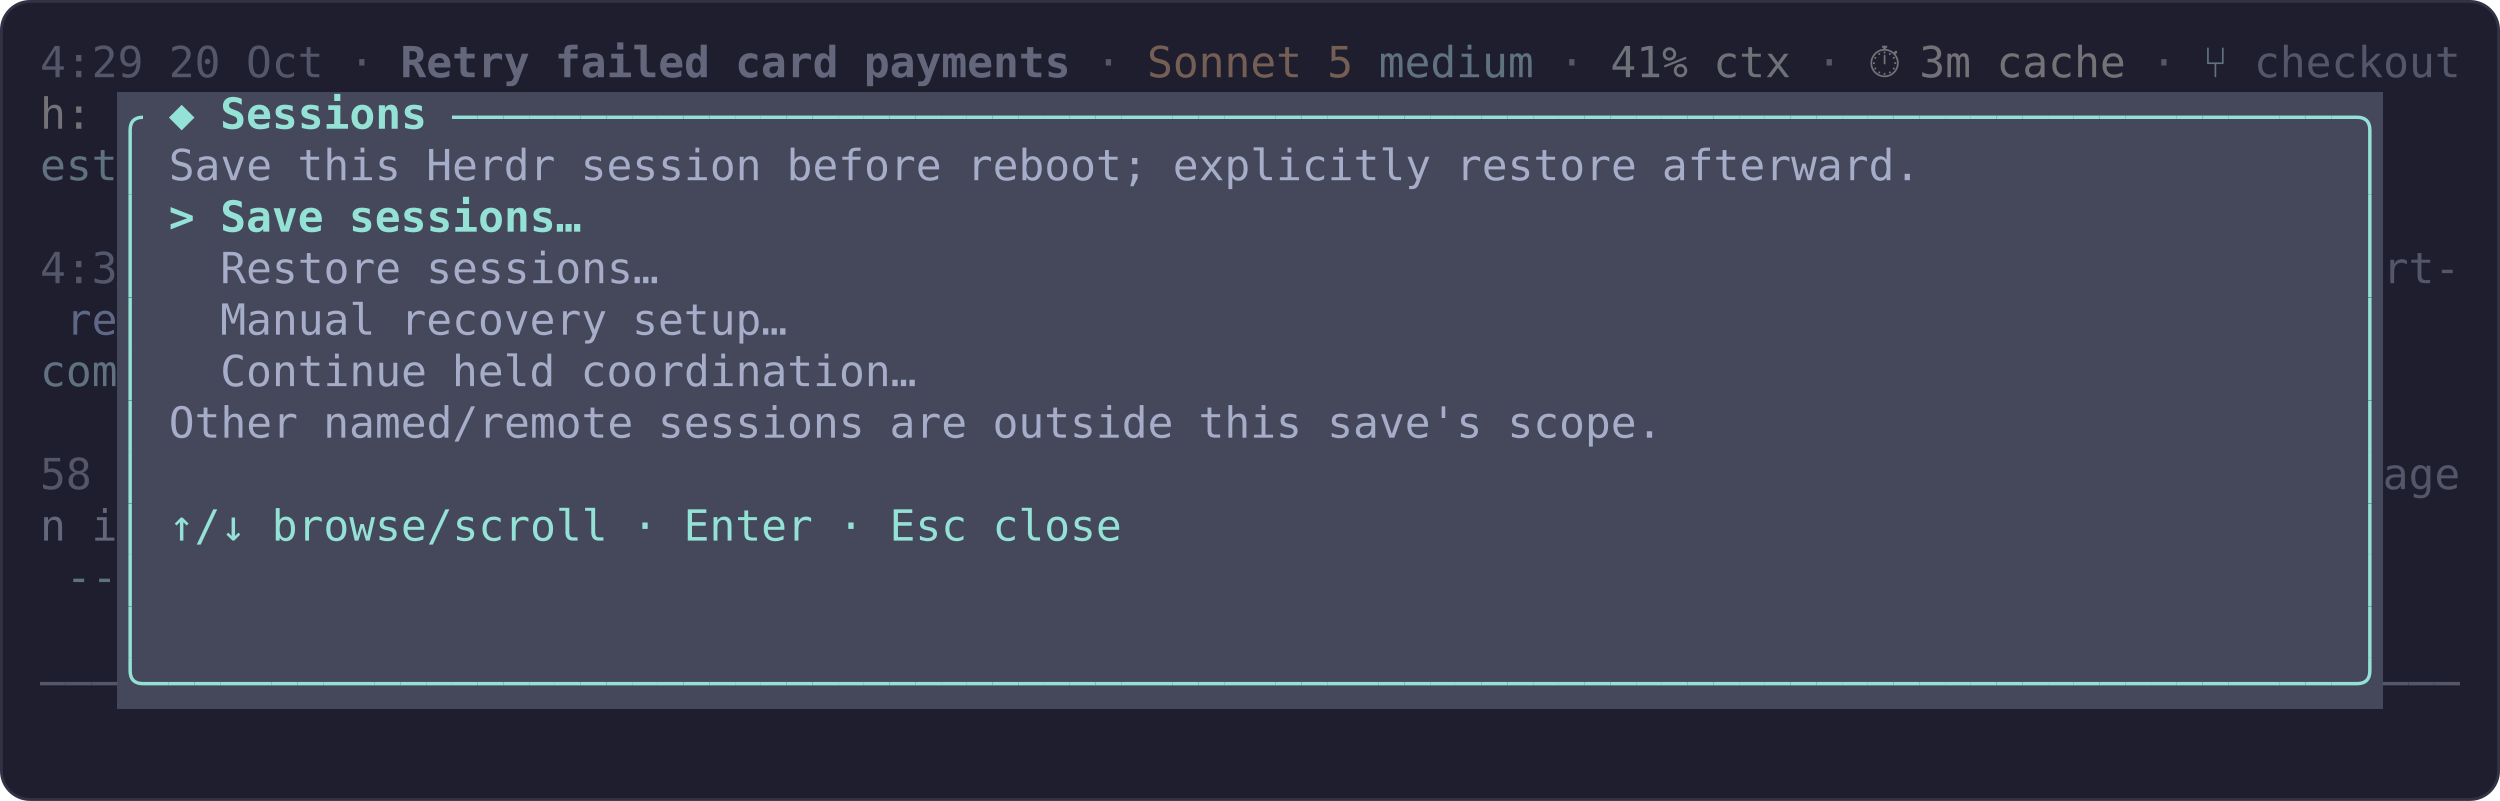
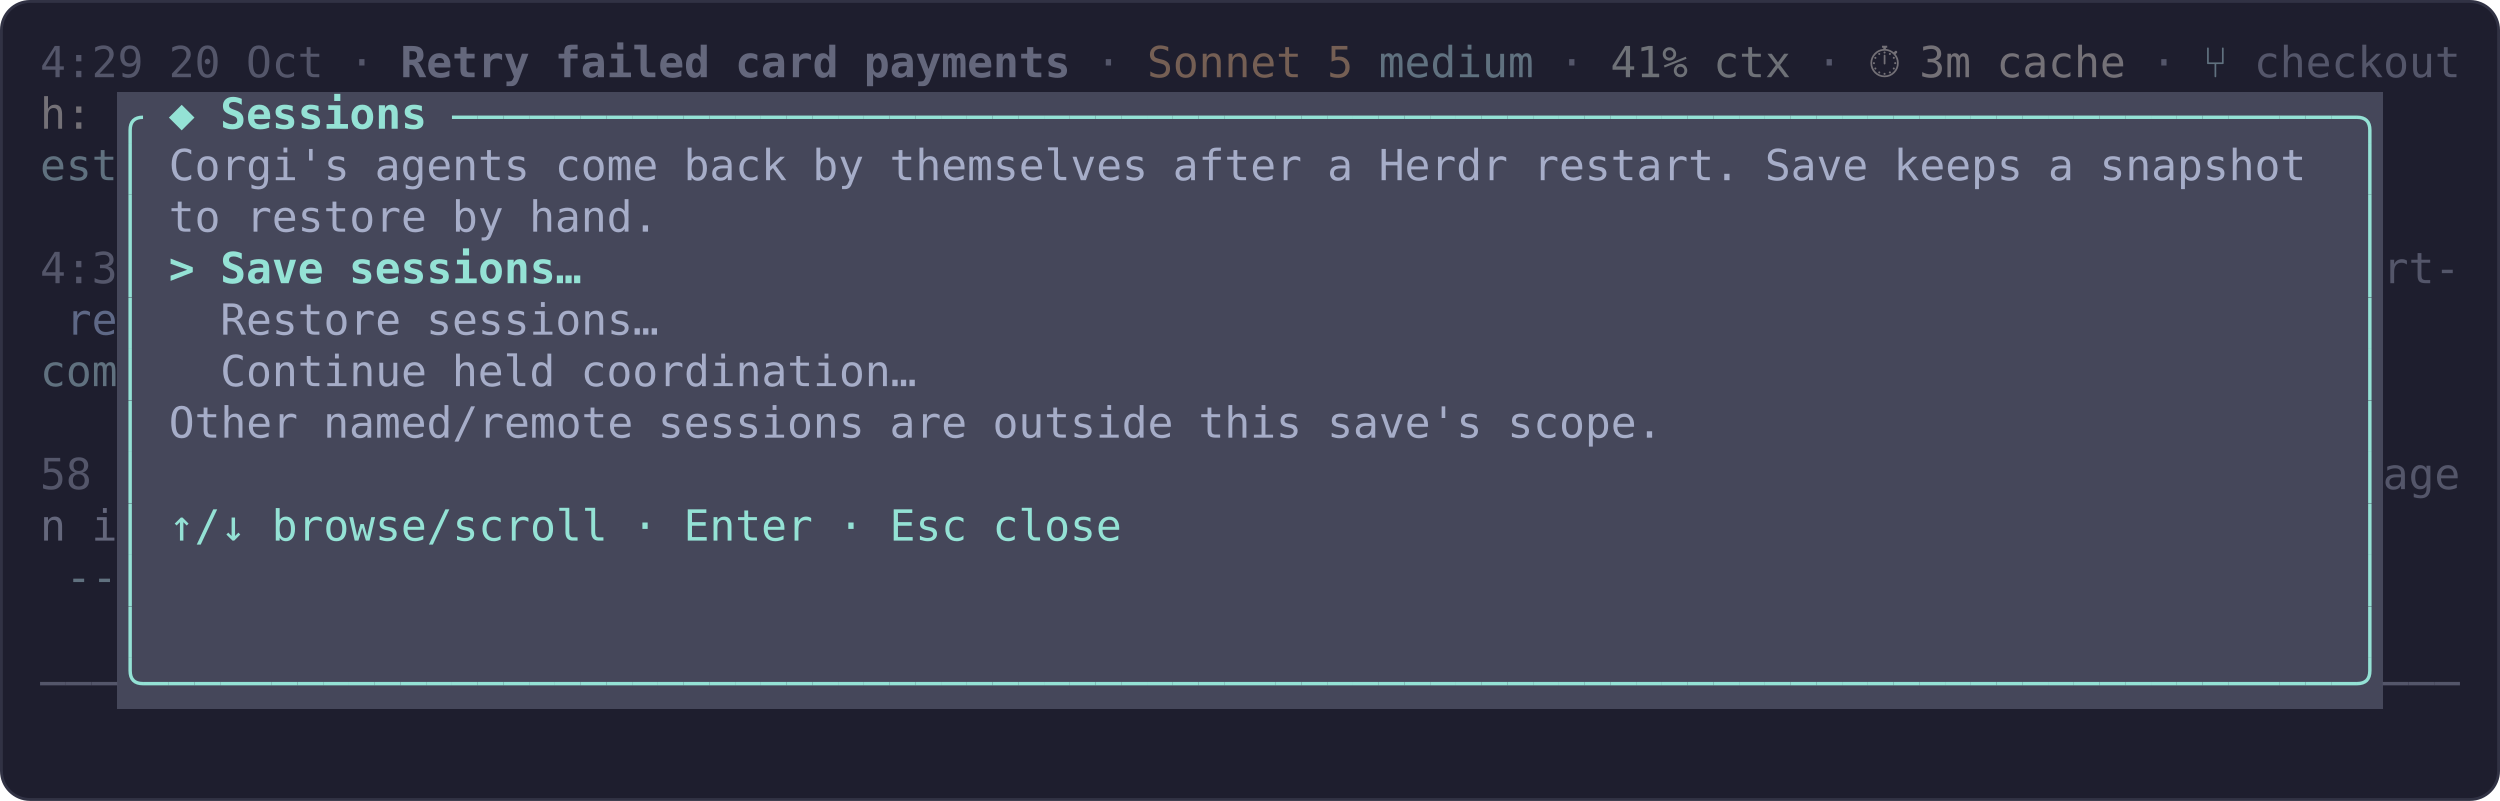
<svg xmlns="http://www.w3.org/2000/svg" width="874" height="280" viewBox="0 0 874 280">
  <rect x="0.5" y="0.5" width="873" height="279" rx="10" fill="#1e1e2e" stroke="#313244" />
  <g transform="translate(14 14)" font-family="ui-monospace, SFMono-Regular, Menlo, Consolas, 'DejaVu Sans Mono', 'Liberation Mono', monospace" font-size="15">
    <text x="0 9 18 27" y="13" fill="#54566a">4:29</text>
    <text x="45 54" y="13" fill="#54566a">20</text>
    <text x="72 81 90" y="13" fill="#54566a">Oct</text>
    <text x="108" y="13" fill="#54566a">·</text>
    <text x="126 135 144 153 162" y="13" fill="#64677c" font-weight="bold">Retry</text>
    <text x="180 189 198 207 216 225" y="13" fill="#64677c" font-weight="bold">failed</text>
    <text x="243 252 261 270" y="13" fill="#64677c" font-weight="bold">card</text>
    <text x="288 297 306 315 324 333 342 351" y="13" fill="#64677c" font-weight="bold">payments</text>
    <text x="369" y="13" fill="#54566a">·</text>
    <text x="387 396 405 414 423 432" y="13" fill="#755f54">Sonnet</text>
    <text x="450" y="13" fill="#755f54">5</text>
    <text x="468 477 486 495 504 513" y="13" fill="#60717f">medium</text>
    <text x="531" y="13" fill="#54566a">·</text>
    <text x="549 558 567" y="13" fill="#6e7177">41%</text>
    <text x="585 594 603" y="13" fill="#6e7177">ctx</text>
    <text x="621" y="13" fill="#54566a">·</text>
    <text x="639" y="13" fill="#747177">⏱</text>
    <text x="657 666" y="13" fill="#747177">3m</text>
    <text x="684 693 702 711 720" y="13" fill="#747177">cache</text>
    <text x="738" y="13" fill="#54566a">·</text>
    <text x="756" y="13" fill="#60717f">⑂</text>
    <text x="774 783 792 801 810 819 828 837" y="13" fill="#54566a">checkout</text>
    <rect x="27" y="18" width="792" height="18" fill="#45475a" shape-rendering="crispEdges" />
    <text x="0 9" y="31" fill="#747177">h:</text>
    <path d="M36 27H36Q31.5 27 31.5 31.5V36" fill="none" stroke="#94e2d5" stroke-width="1.2" />
    <text x="45" y="31" fill="#94e2d5" font-weight="bold">◆</text>
    <text x="63 72 81 90 99 108 117 126" y="31" fill="#94e2d5" font-weight="bold">Sessions</text>
    <path d="M144 27H153" fill="none" stroke="#94e2d5" stroke-width="1.2" />
    <path d="M153 27H162" fill="none" stroke="#94e2d5" stroke-width="1.2" />
    <path d="M162 27H171" fill="none" stroke="#94e2d5" stroke-width="1.2" />
    <path d="M171 27H180" fill="none" stroke="#94e2d5" stroke-width="1.2" />
    <path d="M180 27H189" fill="none" stroke="#94e2d5" stroke-width="1.2" />
    <path d="M189 27H198" fill="none" stroke="#94e2d5" stroke-width="1.2" />
    <path d="M198 27H207" fill="none" stroke="#94e2d5" stroke-width="1.2" />
    <path d="M207 27H216" fill="none" stroke="#94e2d5" stroke-width="1.2" />
    <path d="M216 27H225" fill="none" stroke="#94e2d5" stroke-width="1.2" />
    <path d="M225 27H234" fill="none" stroke="#94e2d5" stroke-width="1.2" />
    <path d="M234 27H243" fill="none" stroke="#94e2d5" stroke-width="1.2" />
    <path d="M243 27H252" fill="none" stroke="#94e2d5" stroke-width="1.2" />
    <path d="M252 27H261" fill="none" stroke="#94e2d5" stroke-width="1.2" />
    <path d="M261 27H270" fill="none" stroke="#94e2d5" stroke-width="1.2" />
    <path d="M270 27H279" fill="none" stroke="#94e2d5" stroke-width="1.2" />
    <path d="M279 27H288" fill="none" stroke="#94e2d5" stroke-width="1.2" />
    <path d="M288 27H297" fill="none" stroke="#94e2d5" stroke-width="1.2" />
    <path d="M297 27H306" fill="none" stroke="#94e2d5" stroke-width="1.2" />
    <path d="M306 27H315" fill="none" stroke="#94e2d5" stroke-width="1.2" />
    <path d="M315 27H324" fill="none" stroke="#94e2d5" stroke-width="1.2" />
    <path d="M324 27H333" fill="none" stroke="#94e2d5" stroke-width="1.2" />
    <path d="M333 27H342" fill="none" stroke="#94e2d5" stroke-width="1.2" />
    <path d="M342 27H351" fill="none" stroke="#94e2d5" stroke-width="1.2" />
    <path d="M351 27H360" fill="none" stroke="#94e2d5" stroke-width="1.2" />
    <path d="M360 27H369" fill="none" stroke="#94e2d5" stroke-width="1.2" />
    <path d="M369 27H378" fill="none" stroke="#94e2d5" stroke-width="1.2" />
    <path d="M378 27H387" fill="none" stroke="#94e2d5" stroke-width="1.2" />
    <path d="M387 27H396" fill="none" stroke="#94e2d5" stroke-width="1.2" />
    <path d="M396 27H405" fill="none" stroke="#94e2d5" stroke-width="1.2" />
    <path d="M405 27H414" fill="none" stroke="#94e2d5" stroke-width="1.2" />
    <path d="M414 27H423" fill="none" stroke="#94e2d5" stroke-width="1.2" />
    <path d="M423 27H432" fill="none" stroke="#94e2d5" stroke-width="1.2" />
    <path d="M432 27H441" fill="none" stroke="#94e2d5" stroke-width="1.2" />
    <path d="M441 27H450" fill="none" stroke="#94e2d5" stroke-width="1.2" />
    <path d="M450 27H459" fill="none" stroke="#94e2d5" stroke-width="1.2" />
    <path d="M459 27H468" fill="none" stroke="#94e2d5" stroke-width="1.2" />
    <path d="M468 27H477" fill="none" stroke="#94e2d5" stroke-width="1.2" />
    <path d="M477 27H486" fill="none" stroke="#94e2d5" stroke-width="1.2" />
    <path d="M486 27H495" fill="none" stroke="#94e2d5" stroke-width="1.2" />
    <path d="M495 27H504" fill="none" stroke="#94e2d5" stroke-width="1.2" />
    <path d="M504 27H513" fill="none" stroke="#94e2d5" stroke-width="1.2" />
    <path d="M513 27H522" fill="none" stroke="#94e2d5" stroke-width="1.2" />
    <path d="M522 27H531" fill="none" stroke="#94e2d5" stroke-width="1.2" />
    <path d="M531 27H540" fill="none" stroke="#94e2d5" stroke-width="1.2" />
    <path d="M540 27H549" fill="none" stroke="#94e2d5" stroke-width="1.2" />
    <path d="M549 27H558" fill="none" stroke="#94e2d5" stroke-width="1.2" />
    <path d="M558 27H567" fill="none" stroke="#94e2d5" stroke-width="1.2" />
    <path d="M567 27H576" fill="none" stroke="#94e2d5" stroke-width="1.2" />
    <path d="M576 27H585" fill="none" stroke="#94e2d5" stroke-width="1.2" />
    <path d="M585 27H594" fill="none" stroke="#94e2d5" stroke-width="1.2" />
    <path d="M594 27H603" fill="none" stroke="#94e2d5" stroke-width="1.2" />
    <path d="M603 27H612" fill="none" stroke="#94e2d5" stroke-width="1.2" />
    <path d="M612 27H621" fill="none" stroke="#94e2d5" stroke-width="1.2" />
    <path d="M621 27H630" fill="none" stroke="#94e2d5" stroke-width="1.2" />
    <path d="M630 27H639" fill="none" stroke="#94e2d5" stroke-width="1.2" />
    <path d="M639 27H648" fill="none" stroke="#94e2d5" stroke-width="1.2" />
    <path d="M648 27H657" fill="none" stroke="#94e2d5" stroke-width="1.2" />
    <path d="M657 27H666" fill="none" stroke="#94e2d5" stroke-width="1.2" />
    <path d="M666 27H675" fill="none" stroke="#94e2d5" stroke-width="1.2" />
    <path d="M675 27H684" fill="none" stroke="#94e2d5" stroke-width="1.2" />
    <path d="M684 27H693" fill="none" stroke="#94e2d5" stroke-width="1.2" />
    <path d="M693 27H702" fill="none" stroke="#94e2d5" stroke-width="1.2" />
    <path d="M702 27H711" fill="none" stroke="#94e2d5" stroke-width="1.2" />
    <path d="M711 27H720" fill="none" stroke="#94e2d5" stroke-width="1.2" />
    <path d="M720 27H729" fill="none" stroke="#94e2d5" stroke-width="1.2" />
    <path d="M729 27H738" fill="none" stroke="#94e2d5" stroke-width="1.2" />
    <path d="M738 27H747" fill="none" stroke="#94e2d5" stroke-width="1.2" />
    <path d="M747 27H756" fill="none" stroke="#94e2d5" stroke-width="1.2" />
    <path d="M756 27H765" fill="none" stroke="#94e2d5" stroke-width="1.2" />
    <path d="M765 27H774" fill="none" stroke="#94e2d5" stroke-width="1.2" />
    <path d="M774 27H783" fill="none" stroke="#94e2d5" stroke-width="1.2" />
    <path d="M783 27H792" fill="none" stroke="#94e2d5" stroke-width="1.2" />
    <path d="M792 27H801" fill="none" stroke="#94e2d5" stroke-width="1.2" />
    <path d="M801 27H810" fill="none" stroke="#94e2d5" stroke-width="1.2" />
    <path d="M810 27H810Q814.5 27 814.5 31.5V36" fill="none" stroke="#94e2d5" stroke-width="1.2" />
    <rect x="27" y="36" width="792" height="18" fill="#45475a" shape-rendering="crispEdges" />
    <text x="0 9 18" y="49" fill="#60717f">est</text>
    <path d="M31.5 36V54" fill="none" stroke="#94e2d5" stroke-width="1.2" />
-     <text x="45 54 63 72" y="49" fill="#a6adc8">Save</text>
-     <text x="90 99 108 117" y="49" fill="#a6adc8">this</text>
-     <text x="135 144 153 162 171" y="49" fill="#a6adc8">Herdr</text>
-     <text x="189 198 207 216 225 234 243" y="49" fill="#a6adc8">session</text>
-     <text x="261 270 279 288 297 306" y="49" fill="#a6adc8">before</text>
-     <text x="324 333 342 351 360 369 378" y="49" fill="#a6adc8">reboot;</text>
-     <text x="396 405 414 423 432 441 450 459 468 477" y="49" fill="#a6adc8">explicitly</text>
-     <text x="495 504 513 522 531 540 549" y="49" fill="#a6adc8">restore</text>
-     <text x="567 576 585 594 603 612 621 630 639 648" y="49" fill="#a6adc8">afterward.</text>
+     <text x="45 54 63 72 81 90 99" y="49" fill="#a6adc8">Corgi's</text>
+     <text x="117 126 135 144 153 162" y="49" fill="#a6adc8">agents</text>
+     <text x="180 189 198 207" y="49" fill="#a6adc8">come</text>
+     <text x="225 234 243 252" y="49" fill="#a6adc8">back</text>
+     <text x="270 279" y="49" fill="#a6adc8">by</text>
+     <text x="297 306 315 324 333 342 351 360 369 378" y="49" fill="#a6adc8">themselves</text>
+     <text x="396 405 414 423 432" y="49" fill="#a6adc8">after</text>
+     <text x="450" y="49" fill="#a6adc8">a</text>
+     <text x="468 477 486 495 504" y="49" fill="#a6adc8">Herdr</text>
+     <text x="522 531 540 549 558 567 576 585" y="49" fill="#a6adc8">restart.</text>
+     <text x="603 612 621 630" y="49" fill="#a6adc8">Save</text>
+     <text x="648 657 666 675 684" y="49" fill="#a6adc8">keeps</text>
+     <text x="702" y="49" fill="#a6adc8">a</text>
+     <text x="720 729 738 747 756 765 774 783" y="49" fill="#a6adc8">snapshot</text>
    <path d="M814.5 36V54" fill="none" stroke="#94e2d5" stroke-width="1.2" />
    <rect x="27" y="54" width="792" height="18" fill="#45475a" shape-rendering="crispEdges" />
    <path d="M31.5 54V72" fill="none" stroke="#94e2d5" stroke-width="1.2" />
-     <text x="45" y="67" fill="#94e2d5" font-weight="bold">&gt;</text>
-     <text x="63 72 81 90" y="67" fill="#94e2d5" font-weight="bold">Save</text>
-     <text x="108 117 126 135 144 153 162 171 180" y="67" fill="#94e2d5" font-weight="bold">sessions…</text>
+     <text x="45 54" y="67" fill="#a6adc8">to</text>
+     <text x="72 81 90 99 108 117 126" y="67" fill="#a6adc8">restore</text>
+     <text x="144 153" y="67" fill="#a6adc8">by</text>
+     <text x="171 180 189 198 207" y="67" fill="#a6adc8">hand.</text>
    <path d="M814.5 54V72" fill="none" stroke="#94e2d5" stroke-width="1.2" />
    <rect x="27" y="72" width="792" height="18" fill="#45475a" shape-rendering="crispEdges" />
    <text x="0 9 18" y="85" fill="#54566a">4:3</text>
    <path d="M31.5 72V90" fill="none" stroke="#94e2d5" stroke-width="1.2" />
-     <text x="63 72 81 90 99 108 117" y="85" fill="#a6adc8">Restore</text>
-     <text x="135 144 153 162 171 180 189 198 207" y="85" fill="#a6adc8">sessions…</text>
+     <text x="45" y="85" fill="#94e2d5" font-weight="bold">&gt;</text>
+     <text x="63 72 81 90" y="85" fill="#94e2d5" font-weight="bold">Save</text>
+     <text x="108 117 126 135 144 153 162 171 180" y="85" fill="#94e2d5" font-weight="bold">sessions…</text>
    <path d="M814.5 72V90" fill="none" stroke="#94e2d5" stroke-width="1.2" />
    <text x="819 828 837" y="85" fill="#54566a">rt-</text>
    <rect x="27" y="90" width="792" height="18" fill="#45475a" shape-rendering="crispEdges" />
    <text x="9 18" y="103" fill="#5e6886">re</text>
    <path d="M31.5 90V108" fill="none" stroke="#94e2d5" stroke-width="1.2" />
-     <text x="63 72 81 90 99 108" y="103" fill="#a6adc8">Manual</text>
-     <text x="126 135 144 153 162 171 180 189" y="103" fill="#a6adc8">recovery</text>
-     <text x="207 216 225 234 243 252" y="103" fill="#a6adc8">setup…</text>
+     <text x="63 72 81 90 99 108 117" y="103" fill="#a6adc8">Restore</text>
+     <text x="135 144 153 162 171 180 189 198 207" y="103" fill="#a6adc8">sessions…</text>
    <path d="M814.5 90V108" fill="none" stroke="#94e2d5" stroke-width="1.2" />
    <rect x="27" y="108" width="792" height="18" fill="#45475a" shape-rendering="crispEdges" />
    <text x="0 9 18" y="121" fill="#60717f">com</text>
    <path d="M31.5 108V126" fill="none" stroke="#94e2d5" stroke-width="1.2" />
    <text x="63 72 81 90 99 108 117 126" y="121" fill="#a6adc8">Continue</text>
    <text x="144 153 162 171" y="121" fill="#a6adc8">held</text>
    <text x="189 198 207 216 225 234 243 252 261 270 279 288 297" y="121" fill="#a6adc8">coordination…</text>
    <path d="M814.5 108V126" fill="none" stroke="#94e2d5" stroke-width="1.2" />
    <rect x="27" y="126" width="792" height="18" fill="#45475a" shape-rendering="crispEdges" />
    <path d="M31.5 126V144" fill="none" stroke="#94e2d5" stroke-width="1.2" />
    <text x="45 54 63 72 81" y="139" fill="#a6adc8">Other</text>
    <text x="99 108 117 126 135 144 153 162 171 180 189 198" y="139" fill="#a6adc8">named/remote</text>
    <text x="216 225 234 243 252 261 270 279" y="139" fill="#a6adc8">sessions</text>
    <text x="297 306 315" y="139" fill="#a6adc8">are</text>
    <text x="333 342 351 360 369 378 387" y="139" fill="#a6adc8">outside</text>
    <text x="405 414 423 432" y="139" fill="#a6adc8">this</text>
    <text x="450 459 468 477 486 495" y="139" fill="#a6adc8">save's</text>
    <text x="513 522 531 540 549 558" y="139" fill="#a6adc8">scope.</text>
    <path d="M814.5 126V144" fill="none" stroke="#94e2d5" stroke-width="1.2" />
    <rect x="27" y="144" width="792" height="18" fill="#45475a" shape-rendering="crispEdges" />
    <text x="0 9" y="157" fill="#54566a">58</text>
    <path d="M31.5 144V162" fill="none" stroke="#94e2d5" stroke-width="1.2" />
    <path d="M814.5 144V162" fill="none" stroke="#94e2d5" stroke-width="1.2" />
    <text x="819 828 837" y="157" fill="#54566a">age</text>
    <rect x="27" y="162" width="792" height="18" fill="#45475a" shape-rendering="crispEdges" />
    <text x="0" y="175" fill="#64677c">n</text>
    <text x="18" y="175" fill="#64677c">i</text>
    <path d="M31.5 162V180" fill="none" stroke="#94e2d5" stroke-width="1.2" />
    <text x="45 54 63" y="175" fill="#94e2d5">↑/↓</text>
    <text x="81 90 99 108 117 126 135 144 153 162 171 180 189" y="175" fill="#94e2d5">browse/scroll</text>
    <text x="207" y="175" fill="#94e2d5">·</text>
    <text x="225 234 243 252 261" y="175" fill="#94e2d5">Enter</text>
    <text x="279" y="175" fill="#94e2d5">·</text>
    <text x="297 306 315" y="175" fill="#94e2d5">Esc</text>
    <text x="333 342 351 360 369" y="175" fill="#94e2d5">close</text>
    <path d="M814.5 162V180" fill="none" stroke="#94e2d5" stroke-width="1.2" />
    <rect x="27" y="180" width="792" height="18" fill="#45475a" shape-rendering="crispEdges" />
    <text x="9 18" y="193" fill="#60717f">--</text>
    <path d="M31.5 180V198" fill="none" stroke="#94e2d5" stroke-width="1.2" />
    <path d="M814.5 180V198" fill="none" stroke="#94e2d5" stroke-width="1.2" />
    <rect x="27" y="198" width="792" height="18" fill="#45475a" shape-rendering="crispEdges" />
    <path d="M31.5 198V216" fill="none" stroke="#94e2d5" stroke-width="1.2" />
    <path d="M814.5 198V216" fill="none" stroke="#94e2d5" stroke-width="1.2" />
    <rect x="27" y="216" width="792" height="18" fill="#45475a" shape-rendering="crispEdges" />
    <path d="M0 225H9" fill="none" stroke="#54566a" stroke-width="1.2" />
    <path d="M9 225H18" fill="none" stroke="#54566a" stroke-width="1.2" />
    <path d="M18 225H27" fill="none" stroke="#54566a" stroke-width="1.2" />
    <path d="M36 225H36Q31.5 225 31.5 220.5V216" fill="none" stroke="#94e2d5" stroke-width="1.2" />
    <path d="M36 225H45" fill="none" stroke="#94e2d5" stroke-width="1.2" />
    <path d="M45 225H54" fill="none" stroke="#94e2d5" stroke-width="1.2" />
    <path d="M54 225H63" fill="none" stroke="#94e2d5" stroke-width="1.2" />
    <path d="M63 225H72" fill="none" stroke="#94e2d5" stroke-width="1.2" />
    <path d="M72 225H81" fill="none" stroke="#94e2d5" stroke-width="1.2" />
    <path d="M81 225H90" fill="none" stroke="#94e2d5" stroke-width="1.2" />
    <path d="M90 225H99" fill="none" stroke="#94e2d5" stroke-width="1.2" />
    <path d="M99 225H108" fill="none" stroke="#94e2d5" stroke-width="1.2" />
    <path d="M108 225H117" fill="none" stroke="#94e2d5" stroke-width="1.2" />
    <path d="M117 225H126" fill="none" stroke="#94e2d5" stroke-width="1.2" />
    <path d="M126 225H135" fill="none" stroke="#94e2d5" stroke-width="1.2" />
    <path d="M135 225H144" fill="none" stroke="#94e2d5" stroke-width="1.2" />
    <path d="M144 225H153" fill="none" stroke="#94e2d5" stroke-width="1.2" />
    <path d="M153 225H162" fill="none" stroke="#94e2d5" stroke-width="1.2" />
    <path d="M162 225H171" fill="none" stroke="#94e2d5" stroke-width="1.2" />
    <path d="M171 225H180" fill="none" stroke="#94e2d5" stroke-width="1.2" />
    <path d="M180 225H189" fill="none" stroke="#94e2d5" stroke-width="1.2" />
    <path d="M189 225H198" fill="none" stroke="#94e2d5" stroke-width="1.2" />
    <path d="M198 225H207" fill="none" stroke="#94e2d5" stroke-width="1.2" />
    <path d="M207 225H216" fill="none" stroke="#94e2d5" stroke-width="1.2" />
    <path d="M216 225H225" fill="none" stroke="#94e2d5" stroke-width="1.2" />
    <path d="M225 225H234" fill="none" stroke="#94e2d5" stroke-width="1.2" />
    <path d="M234 225H243" fill="none" stroke="#94e2d5" stroke-width="1.2" />
    <path d="M243 225H252" fill="none" stroke="#94e2d5" stroke-width="1.2" />
    <path d="M252 225H261" fill="none" stroke="#94e2d5" stroke-width="1.2" />
    <path d="M261 225H270" fill="none" stroke="#94e2d5" stroke-width="1.2" />
    <path d="M270 225H279" fill="none" stroke="#94e2d5" stroke-width="1.2" />
    <path d="M279 225H288" fill="none" stroke="#94e2d5" stroke-width="1.2" />
    <path d="M288 225H297" fill="none" stroke="#94e2d5" stroke-width="1.2" />
    <path d="M297 225H306" fill="none" stroke="#94e2d5" stroke-width="1.2" />
    <path d="M306 225H315" fill="none" stroke="#94e2d5" stroke-width="1.2" />
    <path d="M315 225H324" fill="none" stroke="#94e2d5" stroke-width="1.2" />
    <path d="M324 225H333" fill="none" stroke="#94e2d5" stroke-width="1.2" />
    <path d="M333 225H342" fill="none" stroke="#94e2d5" stroke-width="1.2" />
    <path d="M342 225H351" fill="none" stroke="#94e2d5" stroke-width="1.2" />
    <path d="M351 225H360" fill="none" stroke="#94e2d5" stroke-width="1.2" />
    <path d="M360 225H369" fill="none" stroke="#94e2d5" stroke-width="1.2" />
    <path d="M369 225H378" fill="none" stroke="#94e2d5" stroke-width="1.2" />
    <path d="M378 225H387" fill="none" stroke="#94e2d5" stroke-width="1.2" />
    <path d="M387 225H396" fill="none" stroke="#94e2d5" stroke-width="1.2" />
    <path d="M396 225H405" fill="none" stroke="#94e2d5" stroke-width="1.2" />
    <path d="M405 225H414" fill="none" stroke="#94e2d5" stroke-width="1.2" />
    <path d="M414 225H423" fill="none" stroke="#94e2d5" stroke-width="1.2" />
    <path d="M423 225H432" fill="none" stroke="#94e2d5" stroke-width="1.2" />
    <path d="M432 225H441" fill="none" stroke="#94e2d5" stroke-width="1.2" />
    <path d="M441 225H450" fill="none" stroke="#94e2d5" stroke-width="1.2" />
    <path d="M450 225H459" fill="none" stroke="#94e2d5" stroke-width="1.2" />
    <path d="M459 225H468" fill="none" stroke="#94e2d5" stroke-width="1.2" />
    <path d="M468 225H477" fill="none" stroke="#94e2d5" stroke-width="1.2" />
    <path d="M477 225H486" fill="none" stroke="#94e2d5" stroke-width="1.2" />
    <path d="M486 225H495" fill="none" stroke="#94e2d5" stroke-width="1.2" />
    <path d="M495 225H504" fill="none" stroke="#94e2d5" stroke-width="1.2" />
    <path d="M504 225H513" fill="none" stroke="#94e2d5" stroke-width="1.2" />
    <path d="M513 225H522" fill="none" stroke="#94e2d5" stroke-width="1.2" />
    <path d="M522 225H531" fill="none" stroke="#94e2d5" stroke-width="1.2" />
    <path d="M531 225H540" fill="none" stroke="#94e2d5" stroke-width="1.2" />
    <path d="M540 225H549" fill="none" stroke="#94e2d5" stroke-width="1.2" />
    <path d="M549 225H558" fill="none" stroke="#94e2d5" stroke-width="1.2" />
    <path d="M558 225H567" fill="none" stroke="#94e2d5" stroke-width="1.2" />
    <path d="M567 225H576" fill="none" stroke="#94e2d5" stroke-width="1.2" />
    <path d="M576 225H585" fill="none" stroke="#94e2d5" stroke-width="1.2" />
    <path d="M585 225H594" fill="none" stroke="#94e2d5" stroke-width="1.2" />
    <path d="M594 225H603" fill="none" stroke="#94e2d5" stroke-width="1.2" />
    <path d="M603 225H612" fill="none" stroke="#94e2d5" stroke-width="1.2" />
    <path d="M612 225H621" fill="none" stroke="#94e2d5" stroke-width="1.2" />
    <path d="M621 225H630" fill="none" stroke="#94e2d5" stroke-width="1.2" />
    <path d="M630 225H639" fill="none" stroke="#94e2d5" stroke-width="1.2" />
    <path d="M639 225H648" fill="none" stroke="#94e2d5" stroke-width="1.2" />
    <path d="M648 225H657" fill="none" stroke="#94e2d5" stroke-width="1.2" />
    <path d="M657 225H666" fill="none" stroke="#94e2d5" stroke-width="1.2" />
    <path d="M666 225H675" fill="none" stroke="#94e2d5" stroke-width="1.2" />
    <path d="M675 225H684" fill="none" stroke="#94e2d5" stroke-width="1.2" />
    <path d="M684 225H693" fill="none" stroke="#94e2d5" stroke-width="1.2" />
    <path d="M693 225H702" fill="none" stroke="#94e2d5" stroke-width="1.2" />
    <path d="M702 225H711" fill="none" stroke="#94e2d5" stroke-width="1.2" />
    <path d="M711 225H720" fill="none" stroke="#94e2d5" stroke-width="1.2" />
    <path d="M720 225H729" fill="none" stroke="#94e2d5" stroke-width="1.2" />
    <path d="M729 225H738" fill="none" stroke="#94e2d5" stroke-width="1.2" />
    <path d="M738 225H747" fill="none" stroke="#94e2d5" stroke-width="1.2" />
    <path d="M747 225H756" fill="none" stroke="#94e2d5" stroke-width="1.2" />
    <path d="M756 225H765" fill="none" stroke="#94e2d5" stroke-width="1.2" />
    <path d="M765 225H774" fill="none" stroke="#94e2d5" stroke-width="1.2" />
    <path d="M774 225H783" fill="none" stroke="#94e2d5" stroke-width="1.2" />
    <path d="M783 225H792" fill="none" stroke="#94e2d5" stroke-width="1.2" />
    <path d="M792 225H801" fill="none" stroke="#94e2d5" stroke-width="1.2" />
    <path d="M801 225H810" fill="none" stroke="#94e2d5" stroke-width="1.2" />
    <path d="M810 225H810Q814.5 225 814.5 220.5V216" fill="none" stroke="#94e2d5" stroke-width="1.2" />
    <path d="M819 225H828" fill="none" stroke="#54566a" stroke-width="1.2" />
    <path d="M828 225H837" fill="none" stroke="#54566a" stroke-width="1.2" />
    <path d="M837 225H846" fill="none" stroke="#54566a" stroke-width="1.2" />
  </g>
</svg>
